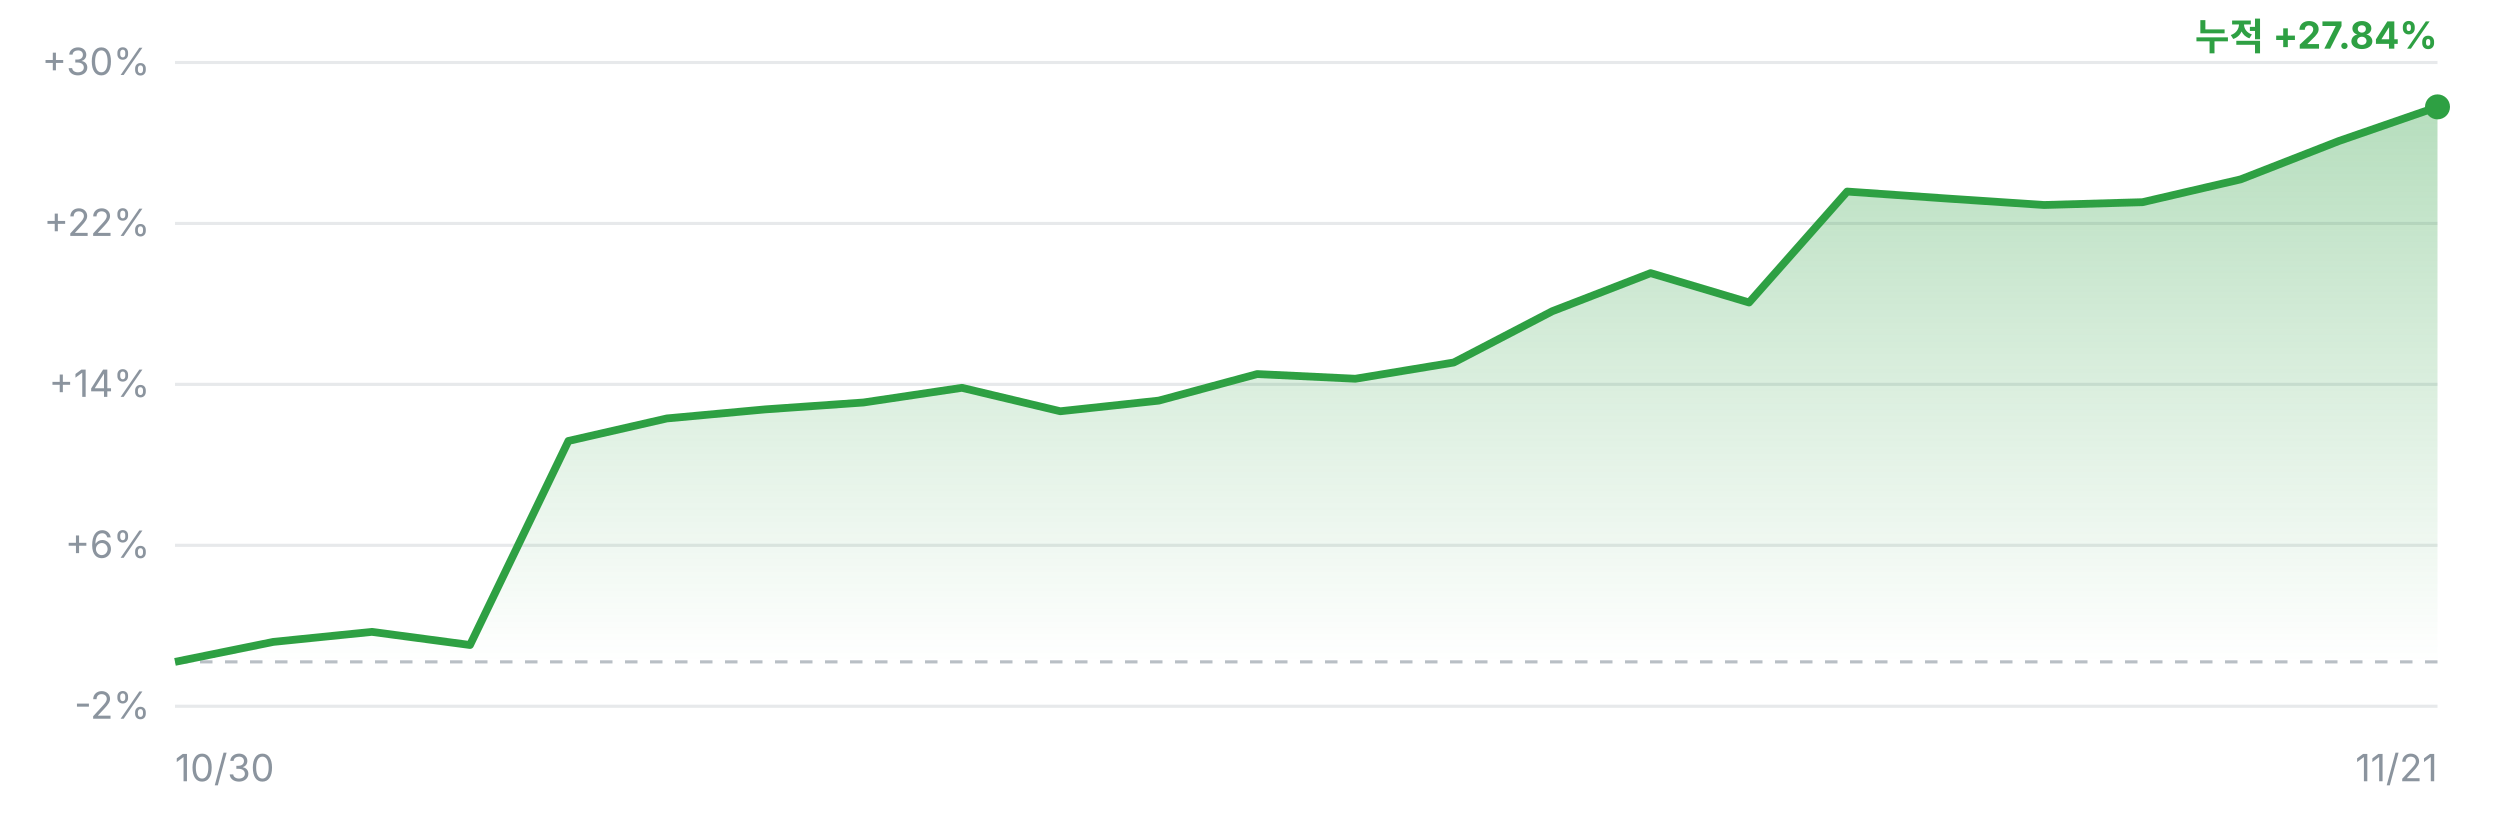
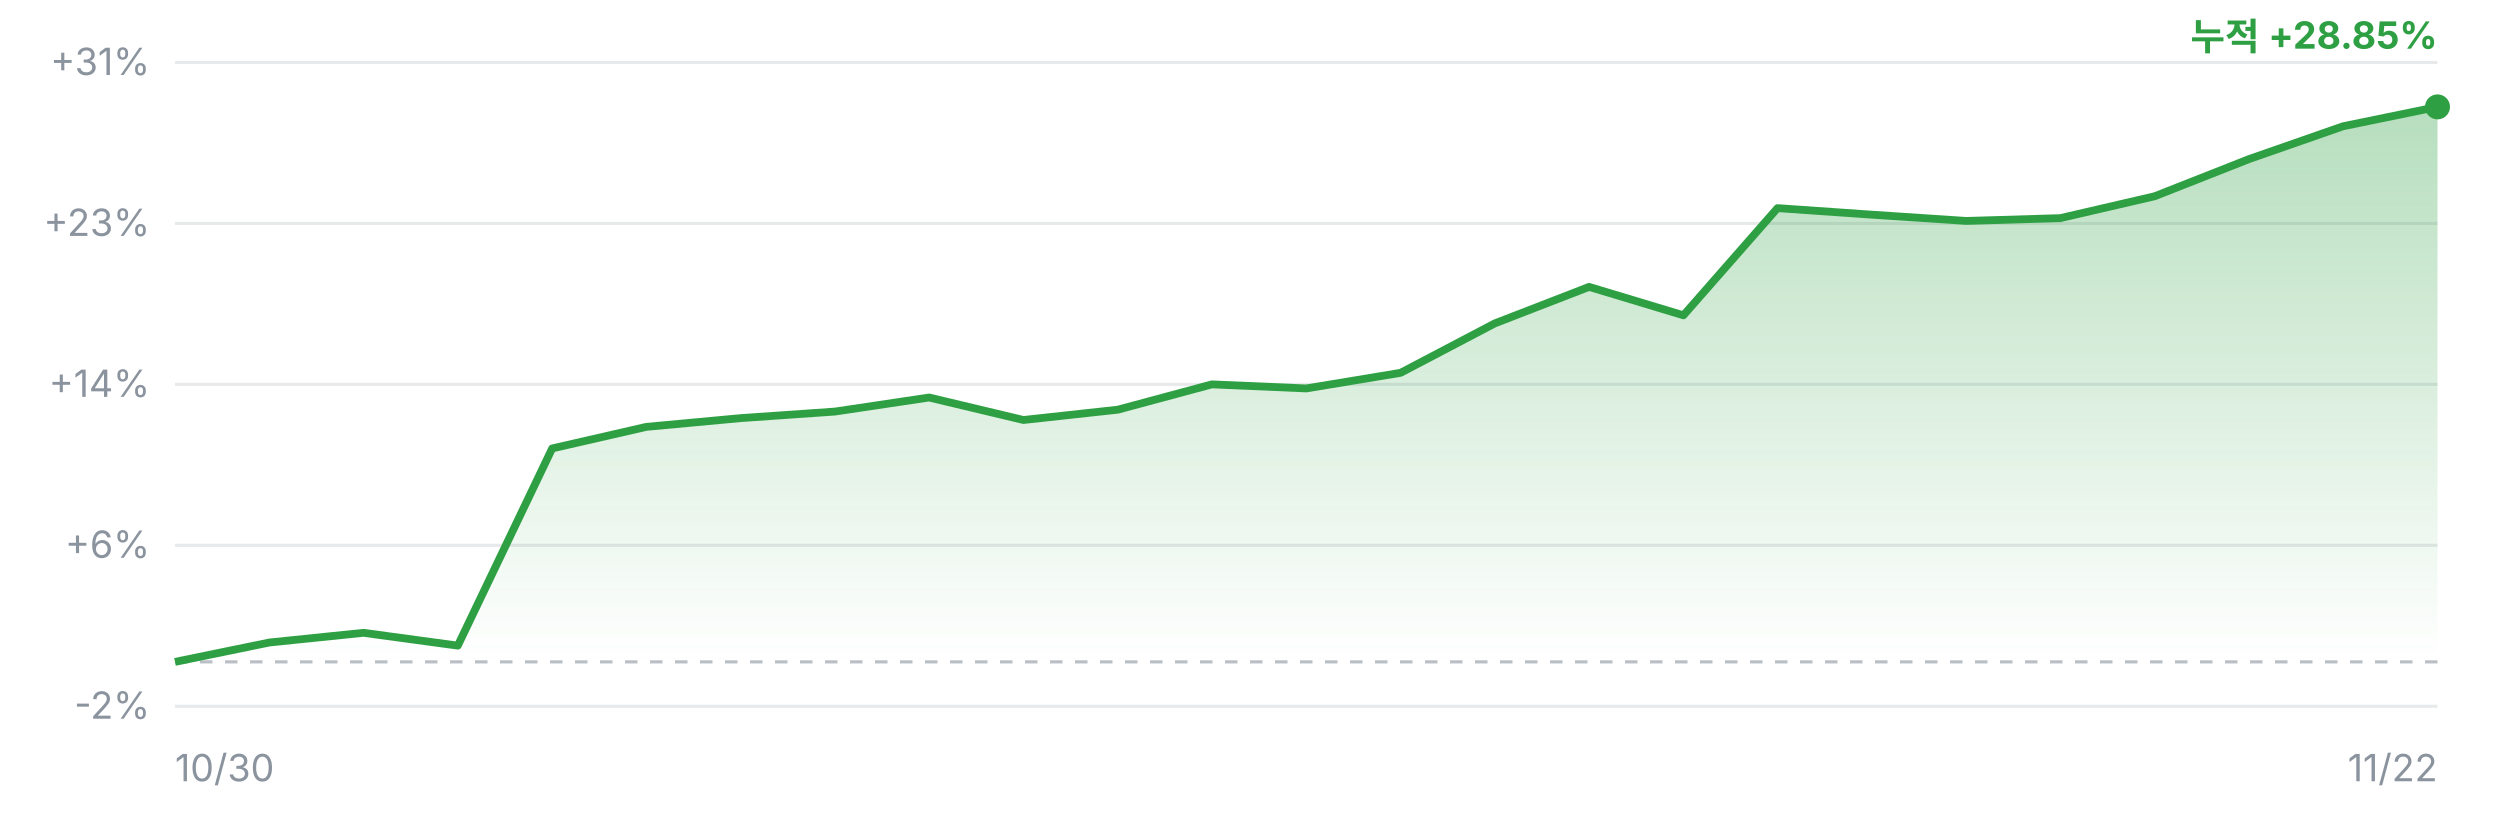
<svg xmlns="http://www.w3.org/2000/svg" viewBox="0 0 800 260" width="800" height="260" font-family="-apple-system,Segoe UI,sans-serif" font-size="12" fill="#8b949e">
  <defs>
    <linearGradient id="g" x1="0" y1="0" x2="0" y2="1">
      <stop offset="0" stop-color="#2ea043" stop-opacity=".35" />
      <stop offset="1" stop-color="#2ea043" stop-opacity="0" />
    </linearGradient>
  </defs>
  <line x1="56" x2="780" y1="226.0" y2="226.0" stroke="#8b949e" stroke-opacity=".2" />
  <text x="48" y="230.0" text-anchor="end">-2%</text>
  <line x1="56" x2="780" y1="174.5" y2="174.5" stroke="#8b949e" stroke-opacity=".2" />
  <text x="48" y="178.5" text-anchor="end">+6%</text>
  <line x1="56" x2="780" y1="123.0" y2="123.0" stroke="#8b949e" stroke-opacity=".2" />
  <text x="48" y="127.0" text-anchor="end">+14%</text>
  <line x1="56" x2="780" y1="71.5" y2="71.5" stroke="#8b949e" stroke-opacity=".2" />
-   <text x="48" y="75.5" text-anchor="end">+22%</text>
+   <text x="48" y="75.5" text-anchor="end">+23%</text>
  <line x1="56" x2="780" y1="20.0" y2="20.0" stroke="#8b949e" stroke-opacity=".2" />
-   <text x="48" y="24.0" text-anchor="end">+30%</text>
+   <text x="48" y="24.0" text-anchor="end">+31%</text>
  <line x1="56" x2="780" y1="211.8" y2="211.8" stroke="#8b949e" stroke-opacity=".6" stroke-dasharray="4 4" />
-   <polygon points="56.0,211.8 56.0,211.8 87.5,205.4 119.0,202.2 150.4,206.4 181.9,141.1 213.4,133.9 244.9,131.0 276.3,128.8 307.8,124.1 339.3,131.6 370.8,128.2 402.3,119.7 433.7,121.2 465.2,116.0 496.7,99.6 528.2,87.4 559.7,96.8 591.1,61.3 622.6,63.5 654.1,65.6 685.6,64.7 717.0,57.4 748.5,45.1 780.0,34.2 780.0,211.8" fill="url(#g)" />
-   <polyline points="56.0,211.8 87.5,205.4 119.0,202.2 150.4,206.4 181.9,141.1 213.4,133.9 244.9,131.0 276.3,128.8 307.8,124.1 339.3,131.6 370.8,128.2 402.3,119.7 433.7,121.2 465.2,116.0 496.7,99.6 528.2,87.4 559.7,96.8 591.1,61.3 622.6,63.5 654.1,65.6 685.6,64.7 717.0,57.4 748.5,45.1 780.0,34.2" fill="none" stroke="#2ea043" stroke-width="2.5" stroke-linejoin="round" />
+   <polygon points="56.0,211.8 56.0,211.8 86.2,205.6 116.3,202.5 146.5,206.6 176.7,143.5 206.8,136.6 237.0,133.8 267.2,131.7 297.3,127.2 327.5,134.4 357.7,131.1 387.8,123.0 418.0,124.3 448.2,119.3 478.3,103.5 508.5,91.8 538.7,100.9 568.8,66.6 599.0,68.7 629.2,70.7 659.3,69.8 689.5,62.8 719.7,50.9 749.8,40.4 780.0,34.2 780.0,211.8" fill="url(#g)" />
+   <polyline points="56.0,211.8 86.2,205.6 116.3,202.5 146.5,206.6 176.7,143.5 206.8,136.6 237.0,133.8 267.2,131.7 297.3,127.2 327.5,134.4 357.7,131.1 387.8,123.0 418.0,124.3 448.2,119.3 478.3,103.5 508.5,91.8 538.7,100.9 568.8,66.6 599.0,68.7 629.2,70.7 659.3,69.8 689.5,62.8 719.7,50.9 749.8,40.4 780.0,34.2" fill="none" stroke="#2ea043" stroke-width="2.5" stroke-linejoin="round" />
  <circle cx="780.0" cy="34.2" r="4" fill="#2ea043" />
  <text x="56" y="250">10/30</text>
-   <text x="780" y="250" text-anchor="end">11/21</text>
-   <text x="780" y="16" text-anchor="end" font-weight="700" fill="#2ea043">누적 +27.84%</text>
+   <text x="780" y="250" text-anchor="end">11/22</text>
+   <text x="780" y="16" text-anchor="end" font-weight="700" fill="#2ea043">누적 +28.85%</text>
</svg>
